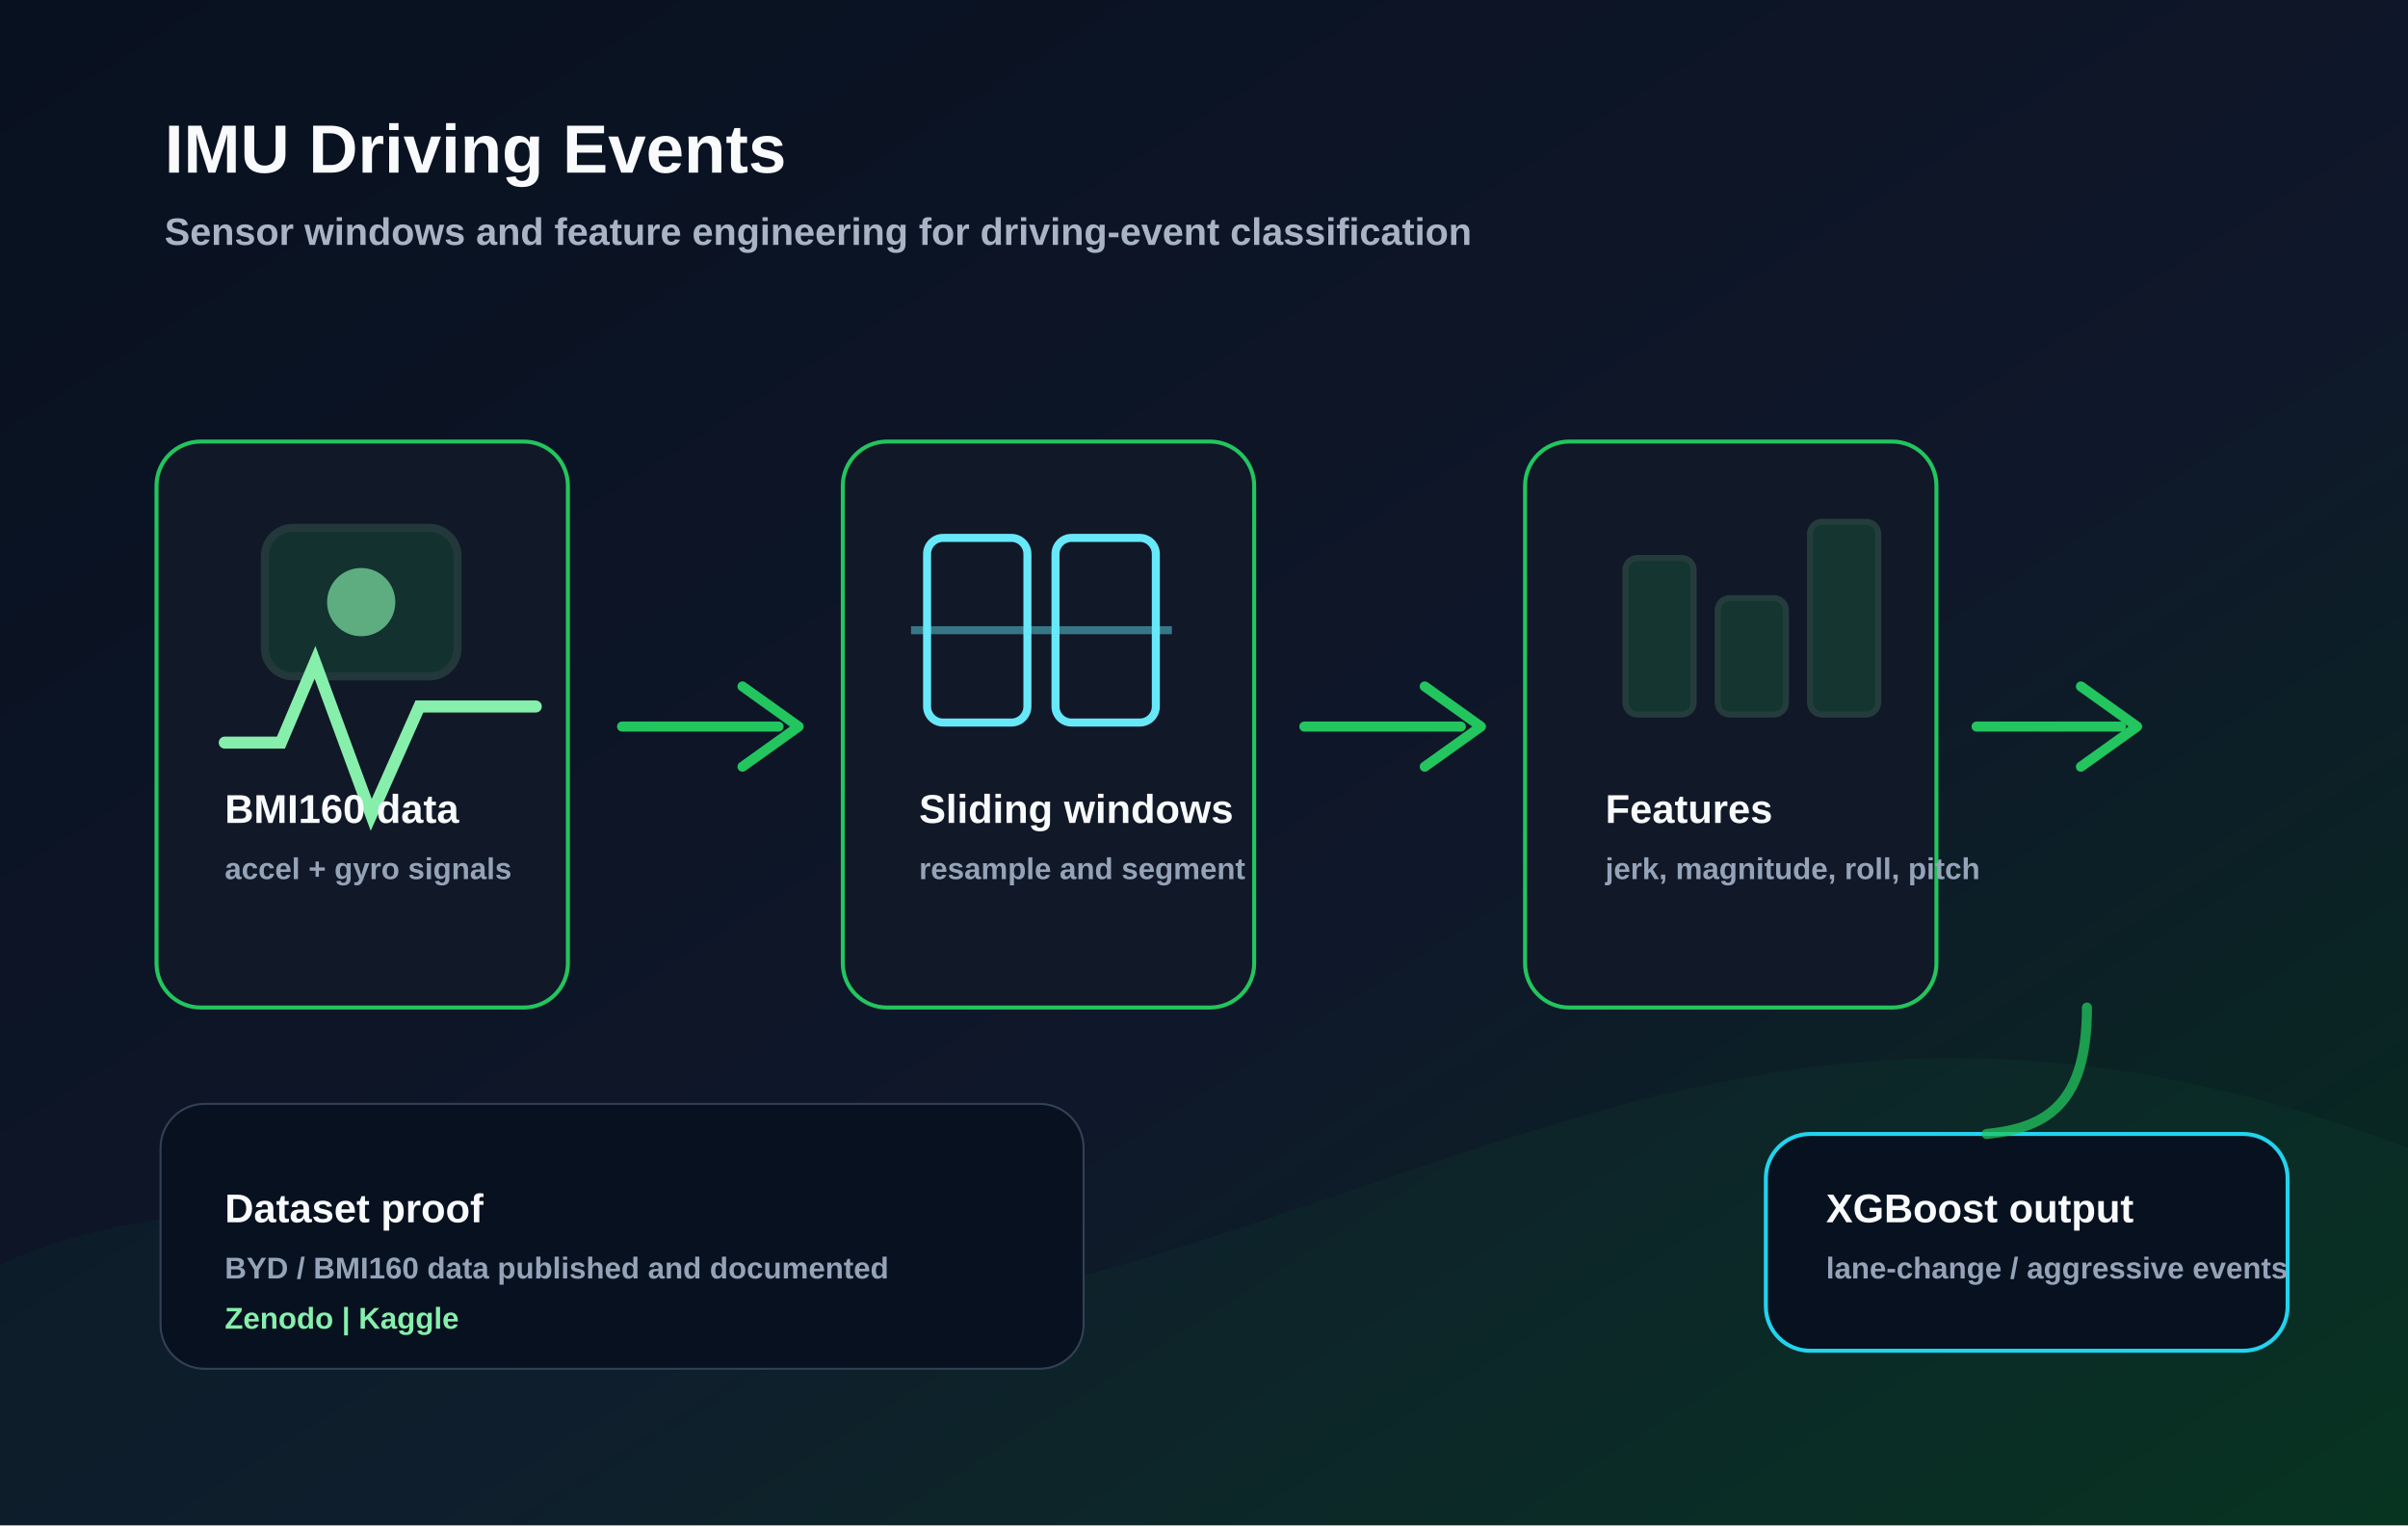
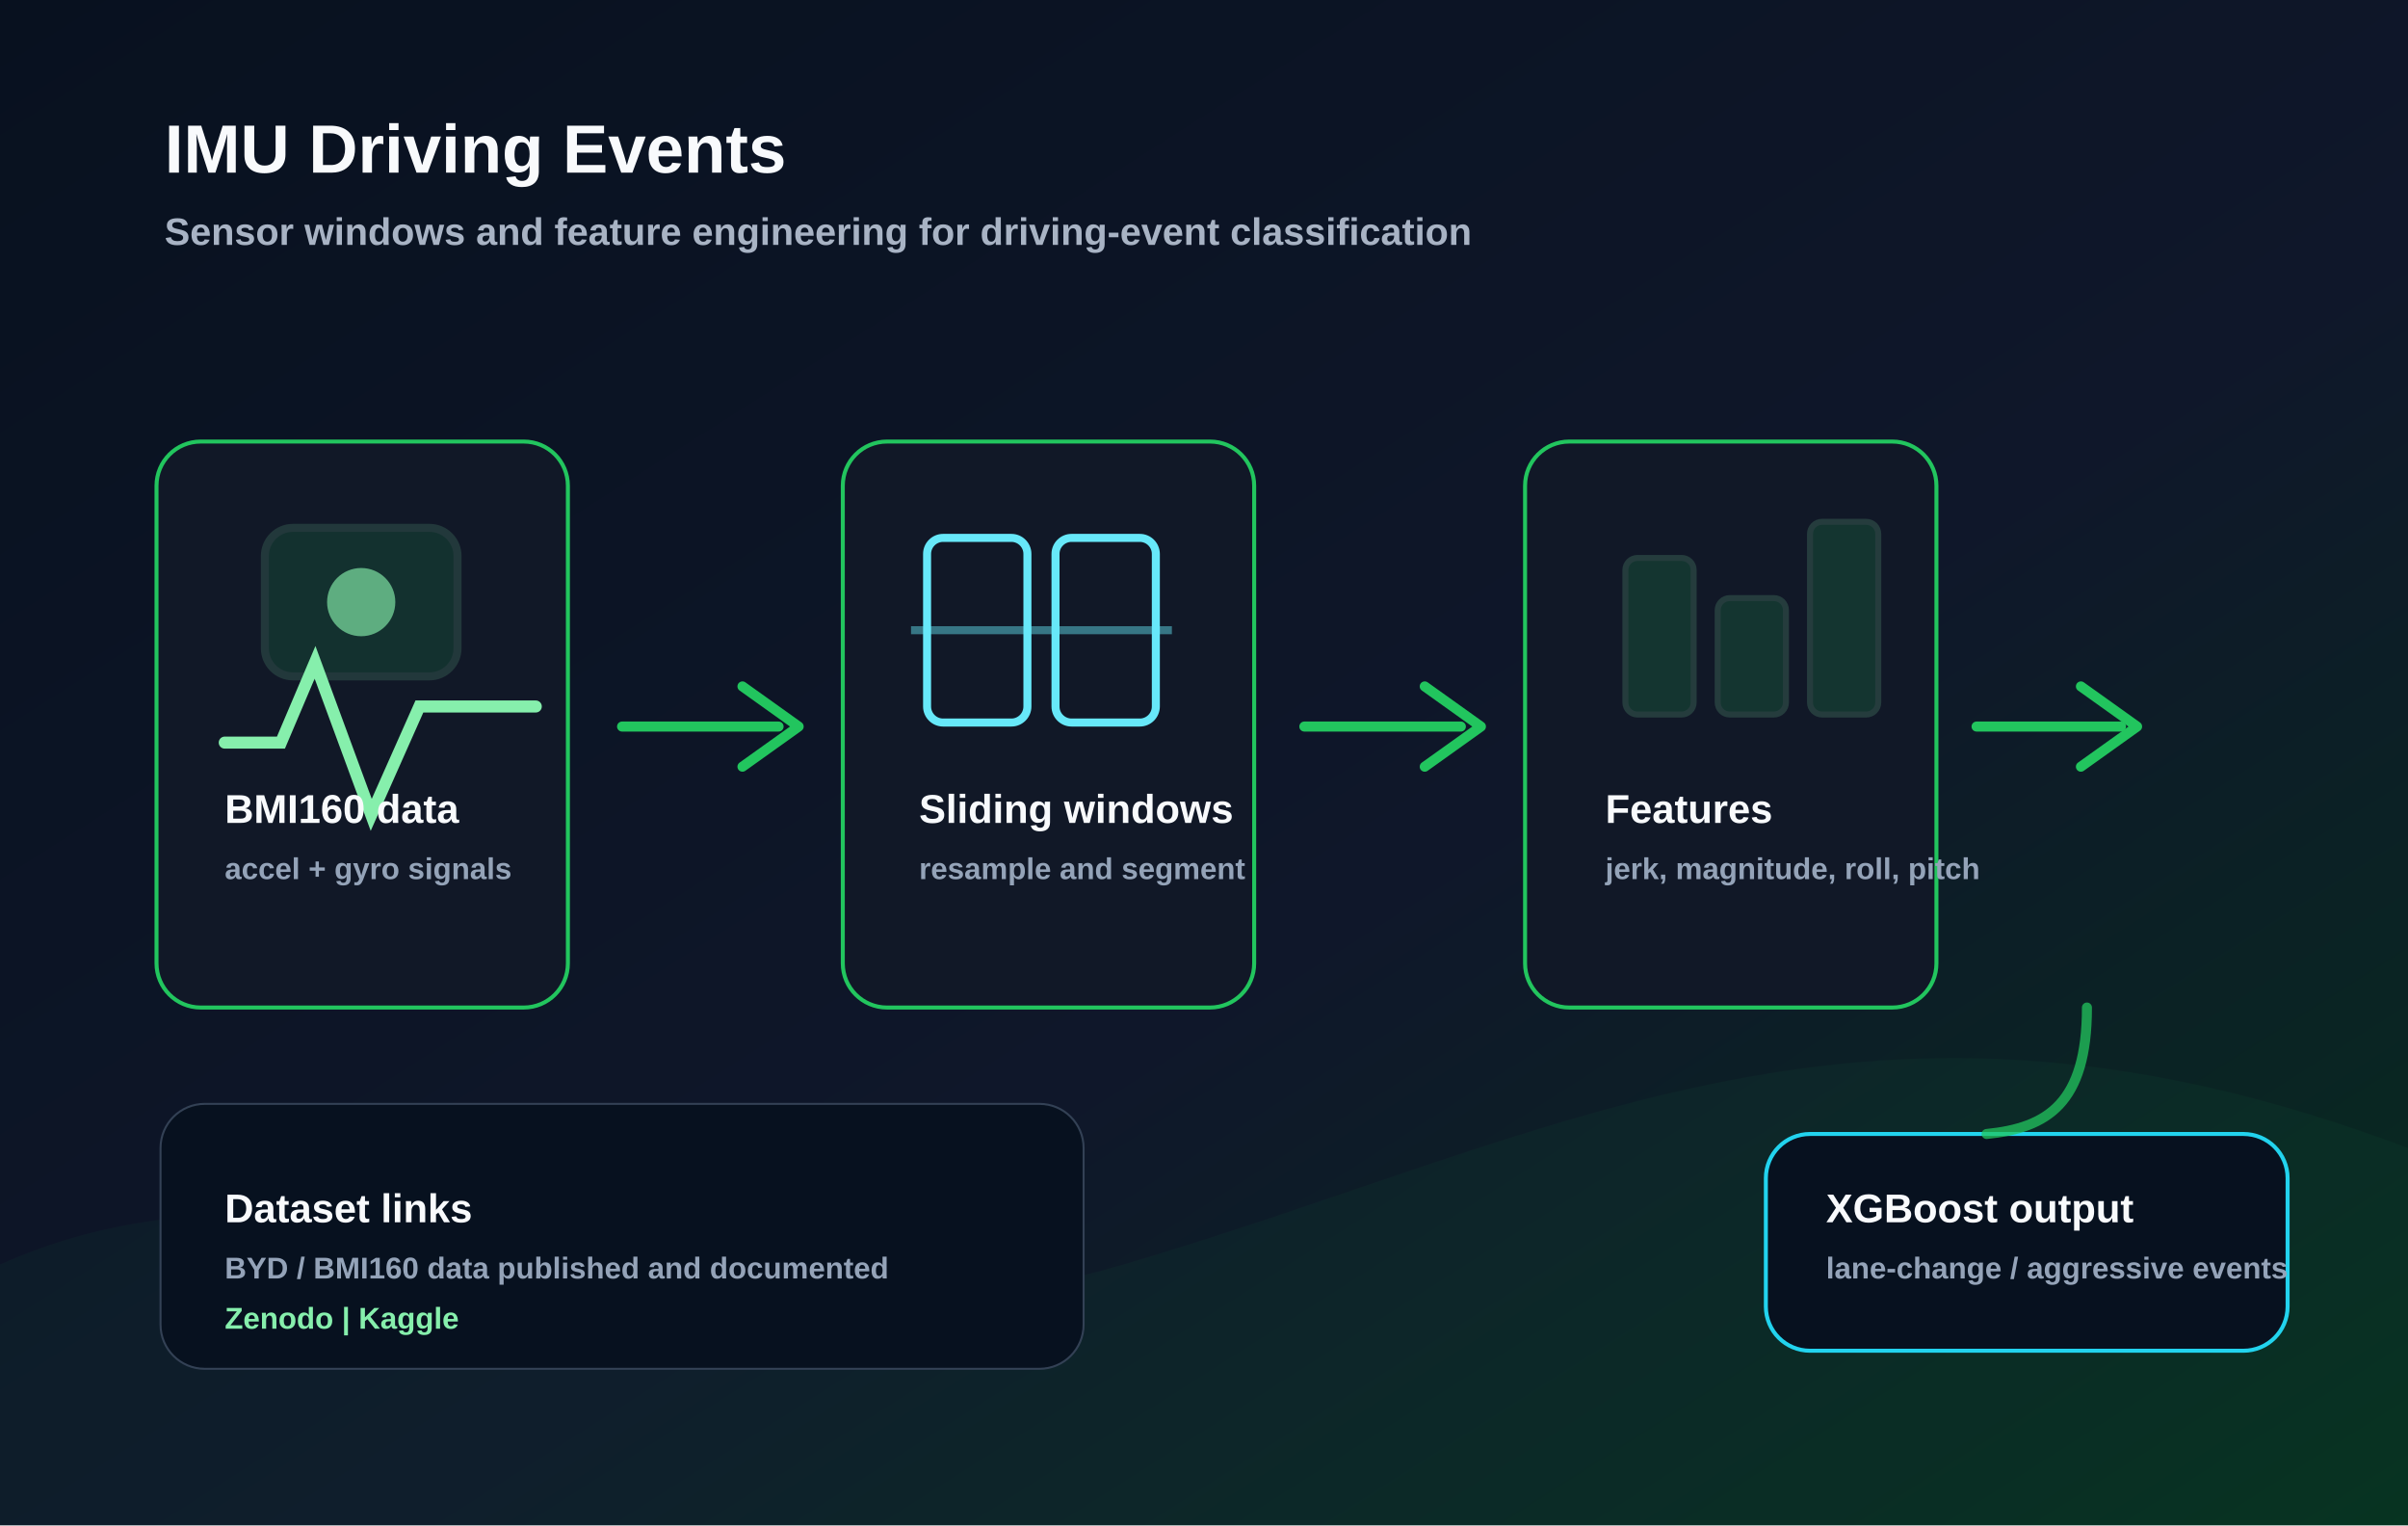
<svg xmlns="http://www.w3.org/2000/svg" viewBox="0 0 1200 760" role="img" aria-labelledby="title desc">
  <defs>
    <linearGradient id="bg" x1="0" y1="0" x2="1" y2="1">
      <stop offset="0" stop-color="#08111f" />
      <stop offset="0.58" stop-color="#0f172a" />
      <stop offset="1" stop-color="#062e1e" />
    </linearGradient>
    <style>
      text{font-family:Arial,sans-serif}
      .title{font-size:34px;font-weight:800;fill:#f8fafc}
      .sub{font-size:19px;font-weight:600;fill:#a8b3c4}
      .step{font-size:20px;font-weight:800;fill:#f8fafc}
      .note{font-size:15px;font-weight:600;fill:#94a3b8}
      .tech{font-size:15px;font-weight:800;fill:#86efac}
      .card{fill:#111827;stroke:#22c55e;stroke-width:2}
      .arrow{stroke:#22c55e;stroke-width:5;stroke-linecap:round;stroke-linejoin:round;fill:none}
    </style>
  </defs>
  <rect width="1200" height="760" fill="url(#bg)" />
  <path d="M0 630c180-80 340 65 560 0s370-160 640-58v188H0z" fill="#22c55e" opacity=".04" />
  <text x="82" y="86" class="title">IMU Driving Events</text>
  <text x="82" y="122" class="sub">Sensor windows and feature engineering for driving-event classification</text>
  <rect x="78" y="220" width="205" height="282" rx="22" class="card" />
  <rect x="132" y="263" width="96" height="74" rx="14" fill="#22c55e" opacity=".15" stroke="#86efac" stroke-width="4" />
  <circle cx="180" cy="300" r="17" fill="#86efac" opacity=".65" />
  <path d="M112 370h28l17-40 28 76 24-54h58" stroke="#86efac" stroke-width="6" fill="none" stroke-linecap="round" />
  <text x="112" y="410" class="step">BMI160 data</text>
  <text x="112" y="438" class="note">accel + gyro signals</text>
  <path d="M310 362h78" class="arrow" />
  <path d="M370 342l28 20-28 20" class="arrow" />
  <rect x="420" y="220" width="205" height="282" rx="22" class="card" />
  <g fill="none" stroke="#67e8f9" stroke-width="4">
    <rect x="462" y="268" width="50" height="92" rx="8" />
    <rect x="526" y="268" width="50" height="92" rx="8" />
  </g>
  <path d="M454 314h130" stroke="#67e8f9" stroke-width="4" opacity=".45" />
  <text x="458" y="410" class="step">Sliding windows</text>
  <text x="458" y="438" class="note">resample and segment</text>
  <path d="M650 362h78" class="arrow" />
  <path d="M710 342l28 20-28 20" class="arrow" />
  <rect x="760" y="220" width="205" height="282" rx="22" class="card" />
  <g fill="#22c55e" opacity=".17" stroke="#86efac" stroke-width="3">
    <rect x="810" y="278" width="34" height="78" rx="6" />
    <rect x="856" y="298" width="34" height="58" rx="6" />
    <rect x="902" y="260" width="34" height="96" rx="6" />
  </g>
  <text x="800" y="410" class="step">Features</text>
  <text x="800" y="438" class="note">jerk, magnitude, roll, pitch</text>
  <path d="M985 362h72" class="arrow" />
  <path d="M1037 342l28 20-28 20" class="arrow" />
  <rect x="880" y="565" width="260" height="108" rx="22" fill="#07111f" stroke="#22d3ee" stroke-width="2" />
  <text x="910" y="609" class="step">XGBoost output</text>
  <text x="910" y="637" class="note">lane-change / aggressive events</text>
  <path d="M1040 502c0 48-20 60-50 63" class="arrow" opacity=".75" />
  <rect x="80" y="550" width="460" height="132" rx="22" fill="#07111f" stroke="#334155" />
-   <text x="112" y="609" class="step">Dataset proof</text>
+   <text x="112" y="609" class="step">Dataset links</text>
  <text x="112" y="637" class="note">BYD / BMI160 data published and documented</text>
  <text x="112" y="662" class="tech">Zenodo | Kaggle</text>
</svg>
